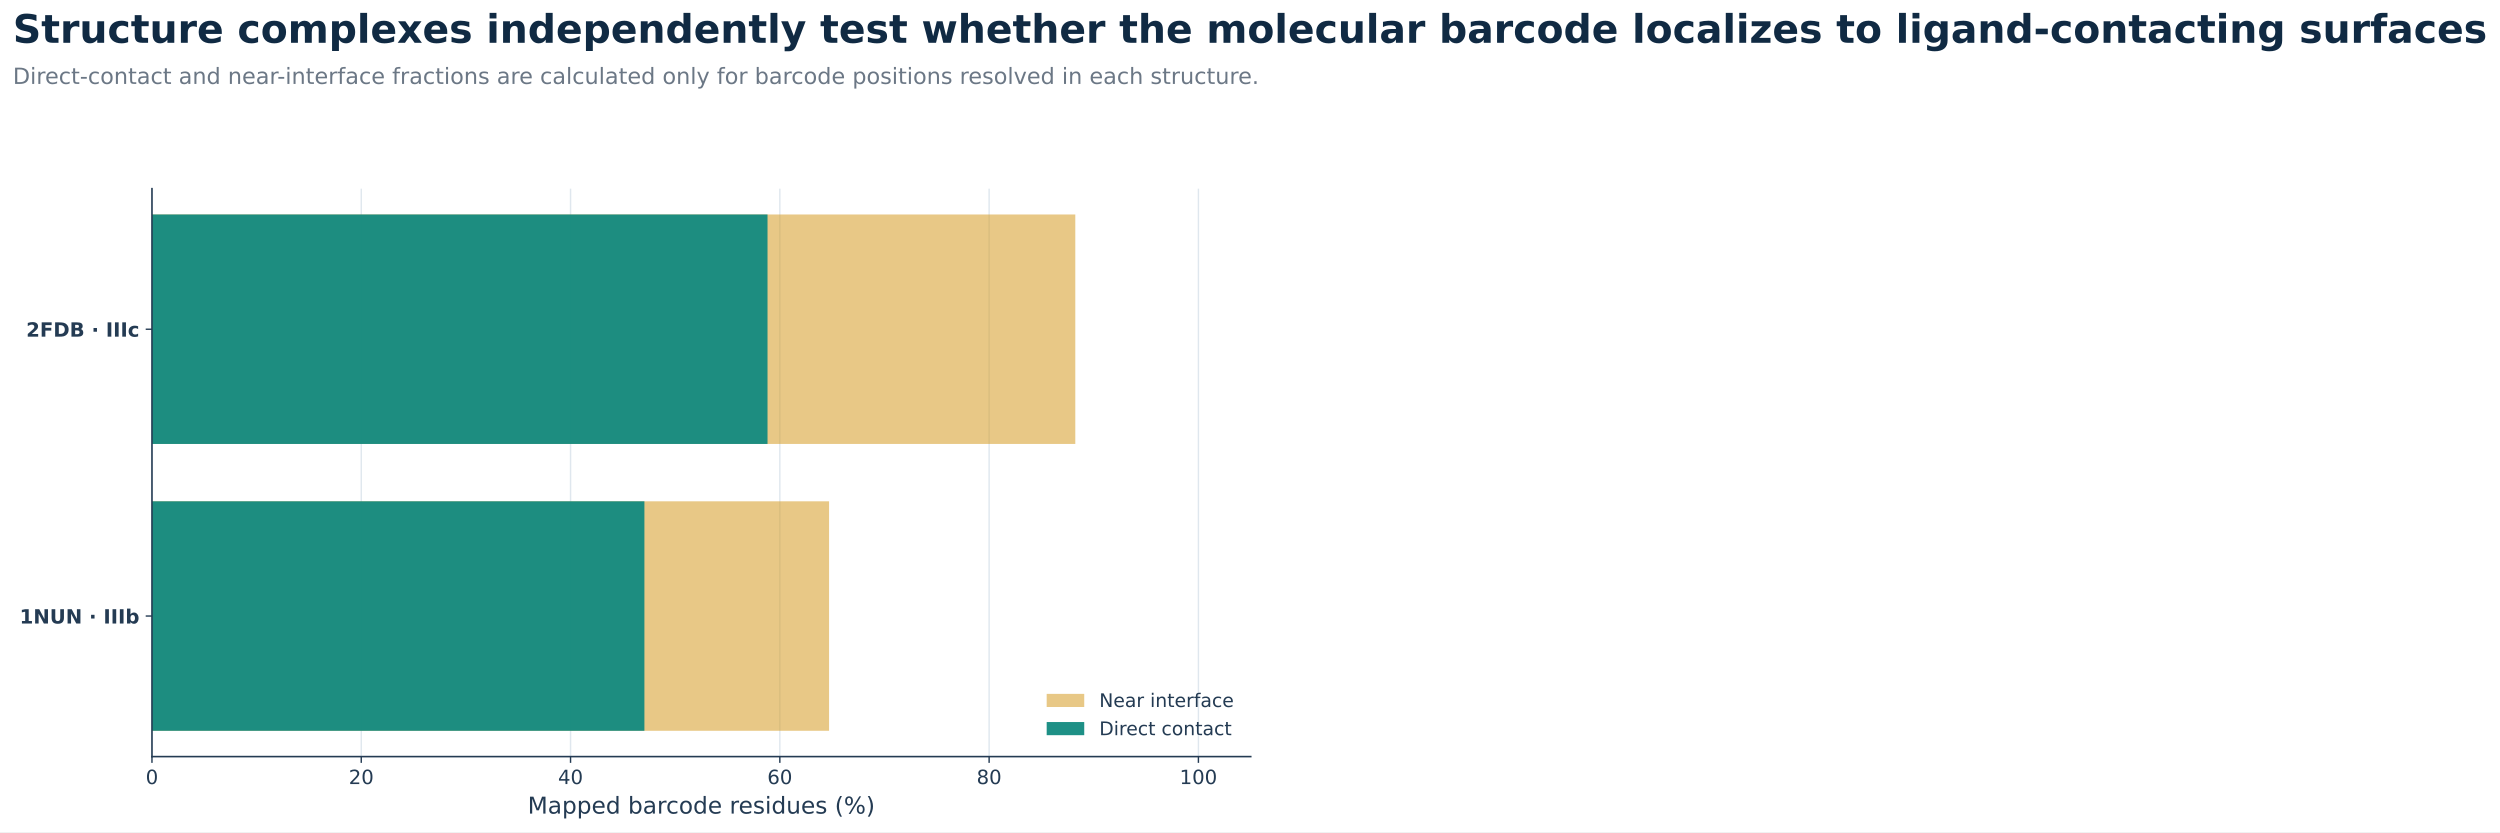
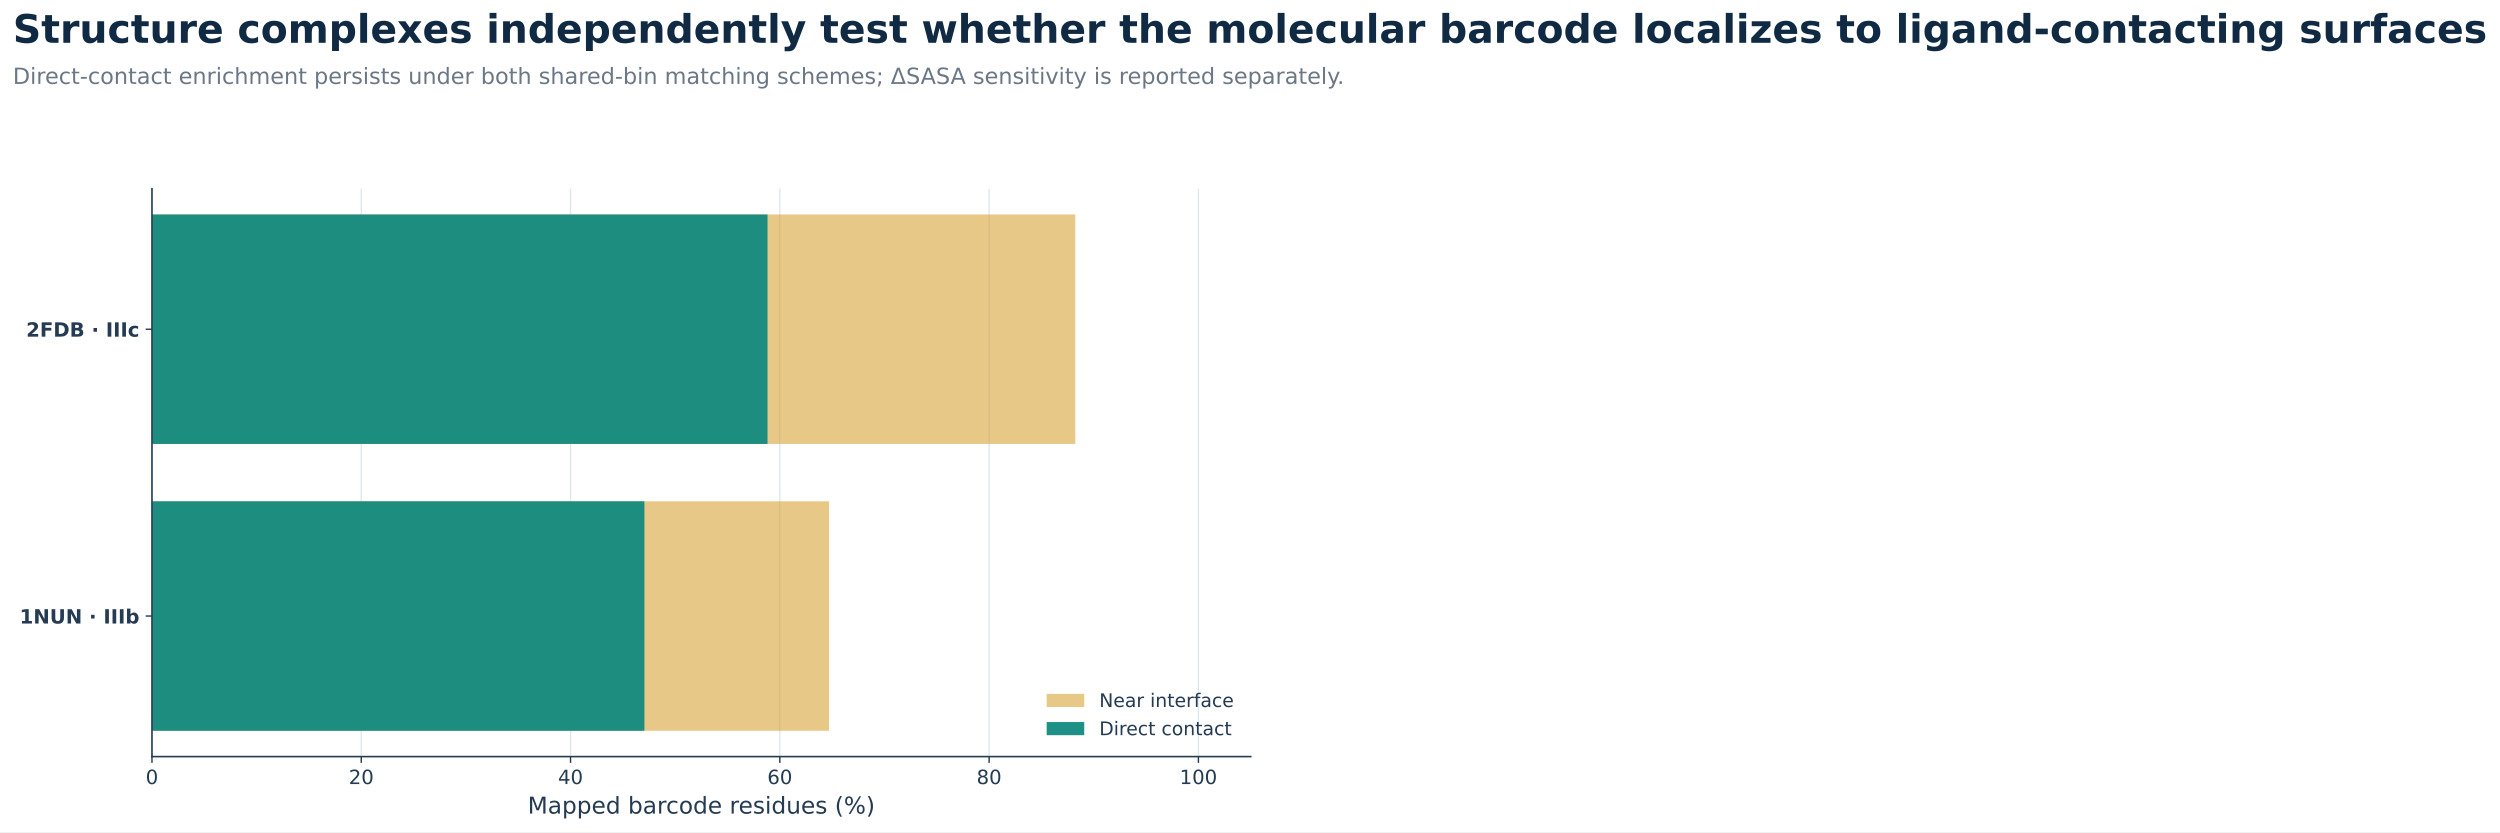
<svg xmlns="http://www.w3.org/2000/svg" xmlns:xlink="http://www.w3.org/1999/xlink" width="1397.708pt" height="465.201pt" viewBox="0 0 1397.708 465.201" version="1.1">
  <defs>
    <style type="text/css">*{stroke-linejoin: round; stroke-linecap: butt}</style>
  </defs>
  <g id="figure_1">
    <g id="patch_1">
-       <path d="M 0 465.201 L 1397.708 465.201 L 1397.708 0 L 0 0 z " style="fill: #ffffff" />
+       <path d="M 0 465.201  L 1397.708 465.201  L 1397.708 0  L 0 0  z " style="fill: #ffffff" />
    </g>
    <g id="axes_1">
      <g id="patch_2">
-         <path d="M 84.96 423 L 699.264 423 L 699.264 105.48 L 84.96 105.48 z " style="fill: #ffffff" />
+         <path d="M 84.96 423  L 699.264 423  L 699.264 105.48  L 84.96 105.48  z " style="fill: #ffffff" />
      </g>
      <g id="matplotlib.axis_1">
        <g id="xtick_1">
          <g id="line2d_1">
-             <path d="M 84.96 423 L 84.96 105.48 " clip-path="url(#pa75224feb7)" style="fill: none; stroke: #dce4ec; stroke-opacity: 0.9; stroke-width: 0.8; stroke-linecap: square" />
+             <path d="M 84.96 423  L 84.96 105.48  " clip-path="url(#p670c806c80)" style="fill: none; stroke: #dce4ec; stroke-opacity: 0.9; stroke-width: 0.8; stroke-linecap: square" />
          </g>
          <g id="line2d_2">
            <defs>
-               <path id="m7e3cdd8b80" d="M 0 0 L 0 3.5 " style="stroke: #243b53; stroke-width: 0.8" />
+               <path id="m7972f135e9" d="M 0 0  L 0 3.5  " style="stroke: #243b53; stroke-width: 0.8" />
            </defs>
            <g>
-               <use xlink:href="#m7e3cdd8b80" x="84.96" y="423" style="fill: #243b53; stroke: #243b53; stroke-width: 0.8" />
+               <use xlink:href="#m7972f135e9" x="84.96" y="423" style="fill: #243b53; stroke: #243b53; stroke-width: 0.8" />
            </g>
          </g>
          <g id="text_1">
            <text style="font-size: 11px; font-family: 'DejaVu Sans'; text-anchor: middle; fill: #243b53" x="84.96" y="438.357" transform="rotate(-0 84.96 438.3574)">0</text>
          </g>
        </g>
        <g id="xtick_2">
          <g id="line2d_3">
-             <path d="M 201.97 423 L 201.97 105.48 " clip-path="url(#pa75224feb7)" style="fill: none; stroke: #dce4ec; stroke-opacity: 0.9; stroke-width: 0.8; stroke-linecap: square" />
+             <path d="M 201.97 423  L 201.97 105.48  " clip-path="url(#p670c806c80)" style="fill: none; stroke: #dce4ec; stroke-opacity: 0.9; stroke-width: 0.8; stroke-linecap: square" />
          </g>
          <g id="line2d_4">
            <g>
-               <use xlink:href="#m7e3cdd8b80" x="201.97" y="423" style="fill: #243b53; stroke: #243b53; stroke-width: 0.8" />
+               <use xlink:href="#m7972f135e9" x="201.97" y="423" style="fill: #243b53; stroke: #243b53; stroke-width: 0.8" />
            </g>
          </g>
          <g id="text_2">
            <text style="font-size: 11px; font-family: 'DejaVu Sans'; text-anchor: middle; fill: #243b53" x="201.97" y="438.357" transform="rotate(-0 201.9703 438.3574)">20</text>
          </g>
        </g>
        <g id="xtick_3">
          <g id="line2d_5">
-             <path d="M 318.981 423 L 318.981 105.48 " clip-path="url(#pa75224feb7)" style="fill: none; stroke: #dce4ec; stroke-opacity: 0.9; stroke-width: 0.8; stroke-linecap: square" />
+             <path d="M 318.981 423  L 318.981 105.48  " clip-path="url(#p670c806c80)" style="fill: none; stroke: #dce4ec; stroke-opacity: 0.9; stroke-width: 0.8; stroke-linecap: square" />
          </g>
          <g id="line2d_6">
            <g>
-               <use xlink:href="#m7e3cdd8b80" x="318.981" y="423" style="fill: #243b53; stroke: #243b53; stroke-width: 0.8" />
+               <use xlink:href="#m7972f135e9" x="318.981" y="423" style="fill: #243b53; stroke: #243b53; stroke-width: 0.8" />
            </g>
          </g>
          <g id="text_3">
            <text style="font-size: 11px; font-family: 'DejaVu Sans'; text-anchor: middle; fill: #243b53" x="318.981" y="438.357" transform="rotate(-0 318.9806 438.3574)">40</text>
          </g>
        </g>
        <g id="xtick_4">
          <g id="line2d_7">
-             <path d="M 435.991 423 L 435.991 105.48 " clip-path="url(#pa75224feb7)" style="fill: none; stroke: #dce4ec; stroke-opacity: 0.9; stroke-width: 0.8; stroke-linecap: square" />
+             <path d="M 435.991 423  L 435.991 105.48  " clip-path="url(#p670c806c80)" style="fill: none; stroke: #dce4ec; stroke-opacity: 0.9; stroke-width: 0.8; stroke-linecap: square" />
          </g>
          <g id="line2d_8">
            <g>
-               <use xlink:href="#m7e3cdd8b80" x="435.991" y="423" style="fill: #243b53; stroke: #243b53; stroke-width: 0.8" />
+               <use xlink:href="#m7972f135e9" x="435.991" y="423" style="fill: #243b53; stroke: #243b53; stroke-width: 0.8" />
            </g>
          </g>
          <g id="text_4">
            <text style="font-size: 11px; font-family: 'DejaVu Sans'; text-anchor: middle; fill: #243b53" x="435.991" y="438.357" transform="rotate(-0 435.9909 438.3574)">60</text>
          </g>
        </g>
        <g id="xtick_5">
          <g id="line2d_9">
-             <path d="M 553.001 423 L 553.001 105.48 " clip-path="url(#pa75224feb7)" style="fill: none; stroke: #dce4ec; stroke-opacity: 0.9; stroke-width: 0.8; stroke-linecap: square" />
+             <path d="M 553.001 423  L 553.001 105.48  " clip-path="url(#p670c806c80)" style="fill: none; stroke: #dce4ec; stroke-opacity: 0.9; stroke-width: 0.8; stroke-linecap: square" />
          </g>
          <g id="line2d_10">
            <g>
-               <use xlink:href="#m7e3cdd8b80" x="553.001" y="423" style="fill: #243b53; stroke: #243b53; stroke-width: 0.8" />
+               <use xlink:href="#m7972f135e9" x="553.001" y="423" style="fill: #243b53; stroke: #243b53; stroke-width: 0.8" />
            </g>
          </g>
          <g id="text_5">
            <text style="font-size: 11px; font-family: 'DejaVu Sans'; text-anchor: middle; fill: #243b53" x="553.001" y="438.357" transform="rotate(-0 553.0011 438.3574)">80</text>
          </g>
        </g>
        <g id="xtick_6">
          <g id="line2d_11">
-             <path d="M 670.011 423 L 670.011 105.48 " clip-path="url(#pa75224feb7)" style="fill: none; stroke: #dce4ec; stroke-opacity: 0.9; stroke-width: 0.8; stroke-linecap: square" />
+             <path d="M 670.011 423  L 670.011 105.48  " clip-path="url(#p670c806c80)" style="fill: none; stroke: #dce4ec; stroke-opacity: 0.9; stroke-width: 0.8; stroke-linecap: square" />
          </g>
          <g id="line2d_12">
            <g>
-               <use xlink:href="#m7e3cdd8b80" x="670.011" y="423" style="fill: #243b53; stroke: #243b53; stroke-width: 0.8" />
+               <use xlink:href="#m7972f135e9" x="670.011" y="423" style="fill: #243b53; stroke: #243b53; stroke-width: 0.8" />
            </g>
          </g>
          <g id="text_6">
            <text style="font-size: 11px; font-family: 'DejaVu Sans'; text-anchor: middle; fill: #243b53" x="670.011" y="438.357" transform="rotate(-0 670.0114 438.3574)">100</text>
          </g>
        </g>
        <g id="text_7">
          <text style="font-size: 13px; font-family: 'DejaVu Sans'; text-anchor: middle; fill: #243b53" x="392.112" y="454.878" transform="rotate(-0 392.112 454.878)">Mapped barcode residues (%)</text>
        </g>
      </g>
      <g id="matplotlib.axis_2">
        <g id="ytick_1">
          <g id="line2d_13">
            <defs>
-               <path id="m51803fcc88" d="M 0 0 L -3.5 0 " style="stroke: #243b53; stroke-width: 0.8" />
+               <path id="md5459c2136" d="M 0 0  L -3.5 0  " style="stroke: #243b53; stroke-width: 0.8" />
            </defs>
            <g>
-               <use xlink:href="#m51803fcc88" x="84.96" y="344.422" style="fill: #243b53; stroke: #243b53; stroke-width: 0.8" />
+               <use xlink:href="#md5459c2136" x="84.96" y="344.422" style="fill: #243b53; stroke: #243b53; stroke-width: 0.8" />
            </g>
          </g>
          <g id="text_8">
            <text style="font-weight: 700; font-size: 11px; font-family: 'DejaVu Sans'; text-anchor: end; fill: #243b53" x="77.96" y="348.601" transform="rotate(-0 77.96 348.601)">1NUN · IIIb</text>
          </g>
        </g>
        <g id="ytick_2">
          <g id="line2d_14">
            <g>
-               <use xlink:href="#m51803fcc88" x="84.96" y="184.058" style="fill: #243b53; stroke: #243b53; stroke-width: 0.8" />
+               <use xlink:href="#md5459c2136" x="84.96" y="184.058" style="fill: #243b53; stroke: #243b53; stroke-width: 0.8" />
            </g>
          </g>
          <g id="text_9">
            <text style="font-weight: 700; font-size: 11px; font-family: 'DejaVu Sans'; text-anchor: end; fill: #243b53" x="77.96" y="188.237" transform="rotate(-0 77.96 188.2369)">2FDB · IIIc</text>
          </g>
        </g>
      </g>
      <g id="patch_3">
-         <path d="M 84.96 408.567 L 463.523 408.567 L 463.523 280.276 L 84.96 280.276 z " clip-path="url(#pa75224feb7)" style="fill: #d59b22; opacity: 0.55" />
+         <path d="M 84.96 408.567  L 463.523 408.567  L 463.523 280.276  L 84.96 280.276  z " clip-path="url(#p670c806c80)" style="fill: #d59b22; opacity: 0.55" />
      </g>
      <g id="patch_4">
-         <path d="M 84.96 248.204 L 601.182 248.204 L 601.182 119.913 L 84.96 119.913 z " clip-path="url(#pa75224feb7)" style="fill: #d59b22; opacity: 0.55" />
+         <path d="M 84.96 248.204  L 601.182 248.204  L 601.182 119.913  L 84.96 119.913  z " clip-path="url(#p670c806c80)" style="fill: #d59b22; opacity: 0.55" />
      </g>
      <g id="patch_5">
-         <path d="M 84.96 408.567 L 360.278 408.567 L 360.278 280.276 L 84.96 280.276 z " clip-path="url(#pa75224feb7)" style="fill: #138a80; opacity: 0.95" />
+         <path d="M 84.96 408.567  L 360.278 408.567  L 360.278 280.276  L 84.96 280.276  z " clip-path="url(#p670c806c80)" style="fill: #138a80; opacity: 0.95" />
      </g>
      <g id="patch_6">
-         <path d="M 84.96 248.204 L 429.108 248.204 L 429.108 119.913 L 84.96 119.913 z " clip-path="url(#pa75224feb7)" style="fill: #138a80; opacity: 0.95" />
+         <path d="M 84.96 248.204  L 429.108 248.204  L 429.108 119.913  L 84.96 119.913  z " clip-path="url(#p670c806c80)" style="fill: #138a80; opacity: 0.95" />
      </g>
      <g id="patch_7">
-         <path d="M 84.96 423 L 84.96 105.48 " style="fill: none; stroke: #243b53; stroke-width: 0.9; stroke-linejoin: miter; stroke-linecap: square" />
+         <path d="M 84.96 423  L 84.96 105.48  " style="fill: none; stroke: #243b53; stroke-width: 0.9; stroke-linejoin: miter; stroke-linecap: square" />
      </g>
      <g id="patch_8">
-         <path d="M 84.96 423 L 699.264 423 " style="fill: none; stroke: #243b53; stroke-width: 0.9; stroke-linejoin: miter; stroke-linecap: square" />
+         <path d="M 84.96 423  L 699.264 423  " style="fill: none; stroke: #243b53; stroke-width: 0.9; stroke-linejoin: miter; stroke-linecap: square" />
      </g>
      <g id="legend_1">
        <g id="patch_9">
-           <path d="M 585.18 395.277 L 606.18 395.277 L 606.18 387.927 L 585.18 387.927 z " style="fill: #d59b22; opacity: 0.55" />
+           <path d="M 585.18 395.277  L 606.18 395.277  L 606.18 387.927  L 585.18 387.927  z " style="fill: #d59b22; opacity: 0.55" />
        </g>
        <g id="text_10">
          <text style="font-size: 10.5px; font-family: 'DejaVu Sans'; text-anchor: start; fill: #243b53" x="614.58" y="395.277" transform="rotate(-0 614.5799 395.2767)">Near interface</text>
        </g>
        <g id="patch_10">
-           <path d="M 585.18 411.028 L 606.18 411.028 L 606.18 403.678 L 585.18 403.678 z " style="fill: #138a80; opacity: 0.95" />
+           <path d="M 585.18 411.028  L 606.18 411.028  L 606.18 403.678  L 585.18 403.678  z " style="fill: #138a80; opacity: 0.95" />
        </g>
        <g id="text_11">
          <text style="font-size: 10.5px; font-family: 'DejaVu Sans'; text-anchor: start; fill: #243b53" x="614.58" y="411.028" transform="rotate(-0 614.5799 411.0275)">Direct contact</text>
        </g>
      </g>
    </g>
    <g id="text_12">
      <text style="font-weight: 700; font-size: 22px; font-family: 'DejaVu Sans'; text-anchor: start; fill: #102a43" x="7.2" y="23.917" transform="rotate(-0 7.2 23.91656)">Structure complexes independently test whether the molecular barcode localizes to ligand-contacting surfaces</text>
    </g>
    <g id="text_13">
-       <text style="font-size: 12.5px; font-family: 'DejaVu Sans'; text-anchor: start; fill: #6b7785" x="7.2" y="46.938" transform="rotate(-0 7.2 46.93805)">Direct-contact and near-interface fractions are calculated only for barcode positions resolved in each structure.</text>
+       <text style="font-size: 12.5px; font-family: 'DejaVu Sans'; text-anchor: start; fill: #6b7785" x="7.2" y="46.938" transform="rotate(-0 7.2 46.93805)">Direct-contact enrichment persists under both shared-bin matching schemes; ΔSASA sensitivity is reported separately.</text>
    </g>
  </g>
  <defs>
-     <clipPath id="pa75224feb7">
+     <clipPath id="p670c806c80">
      <rect x="84.96" y="105.48" width="614.304" height="317.52" />
    </clipPath>
  </defs>
</svg>
